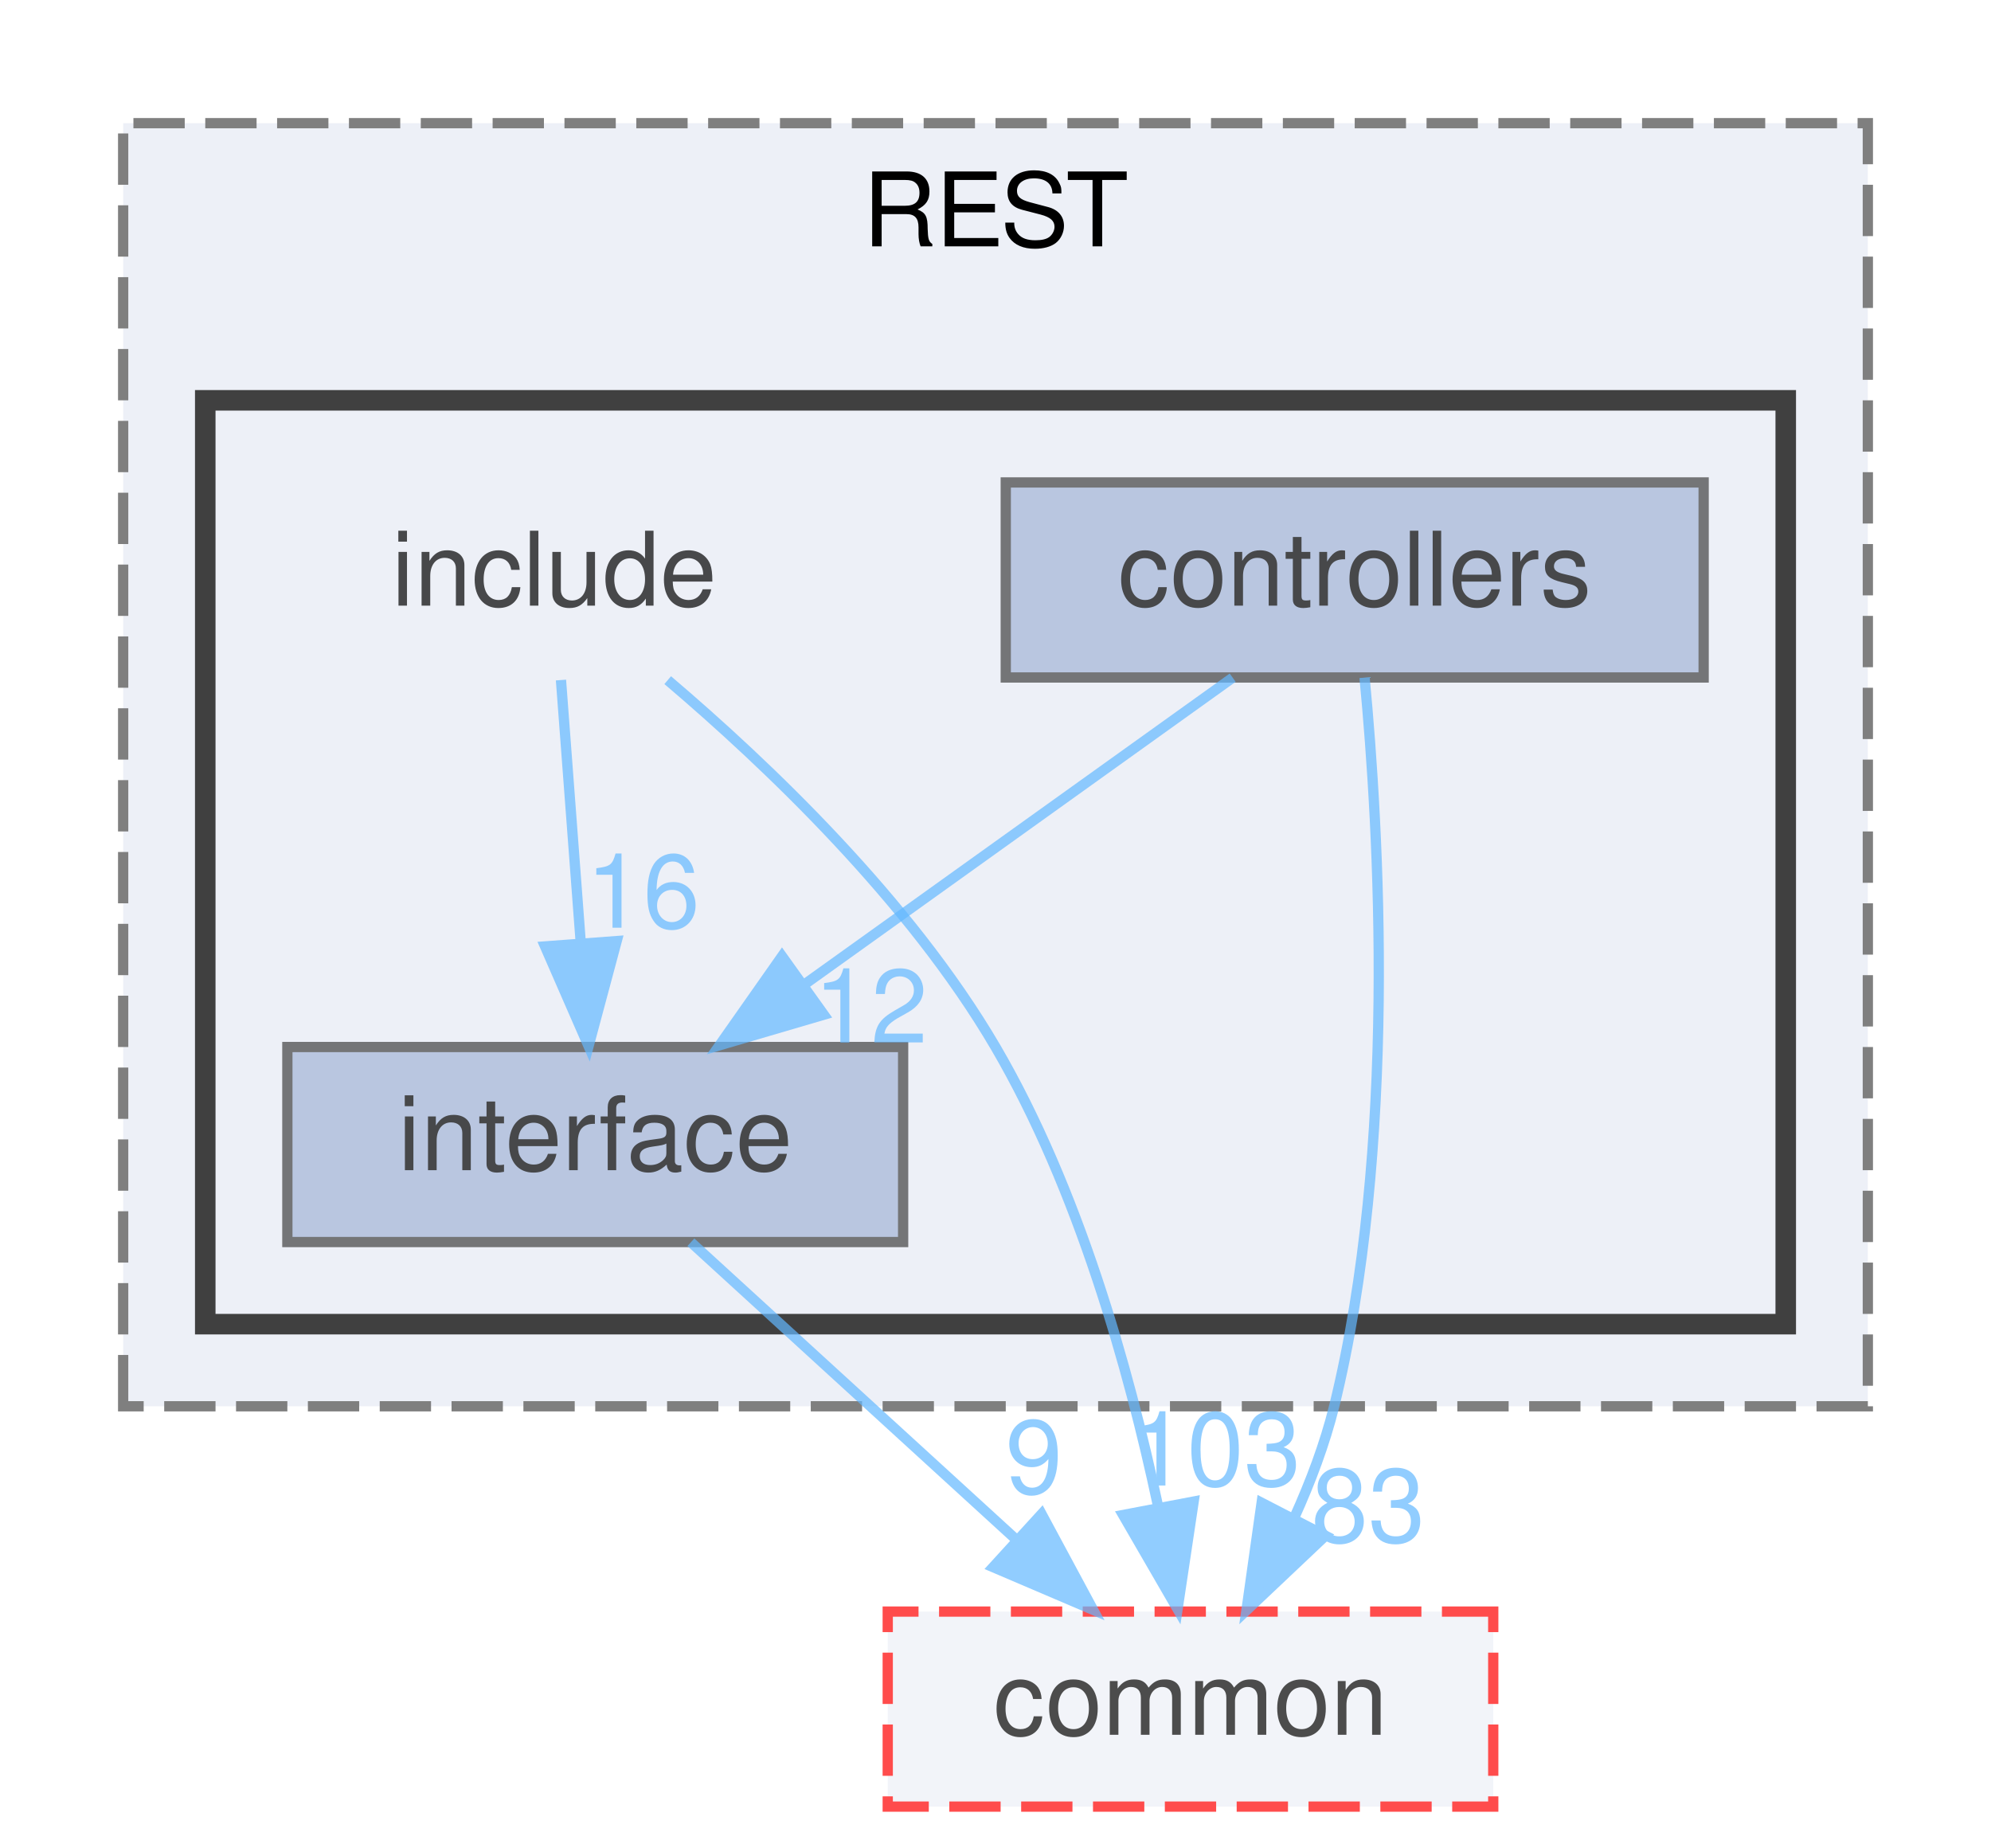
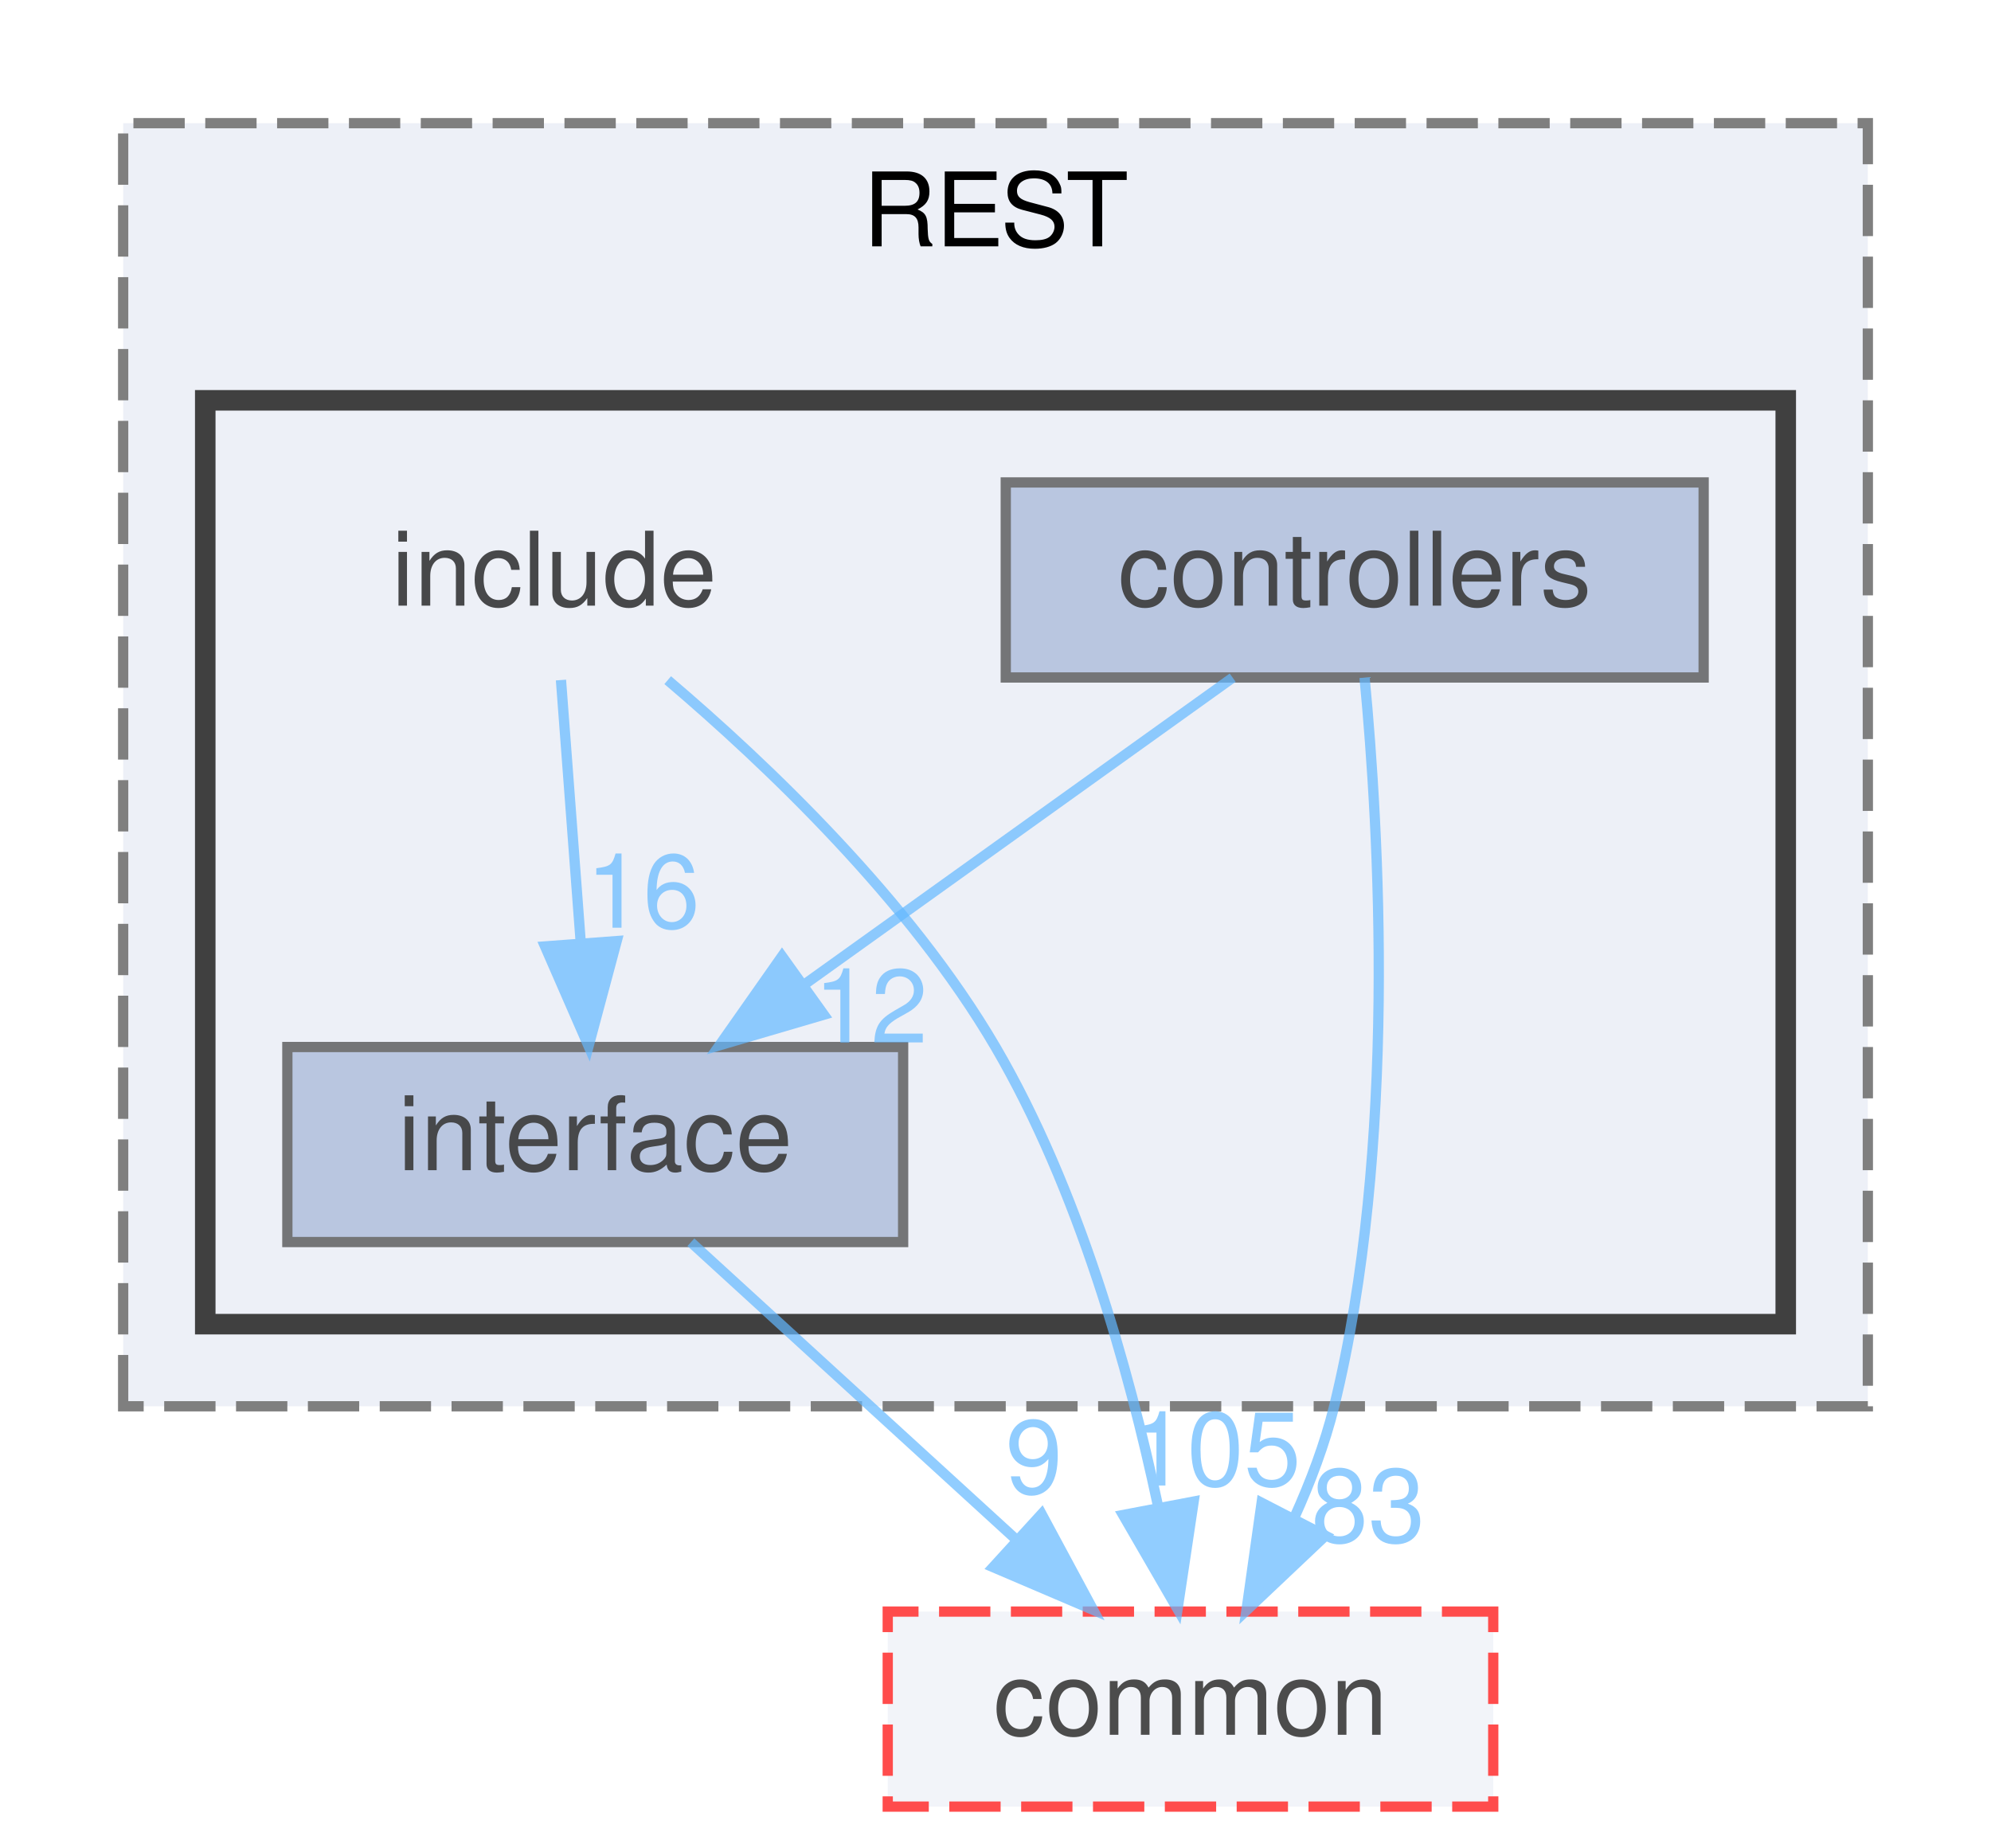
<svg xmlns="http://www.w3.org/2000/svg" xmlns:xlink="http://www.w3.org/1999/xlink" width="194pt" height="180pt" viewBox="0.00 0.00 194.00 180.00">
  <svg id="main" version="1.1" xml:space="preserve">
    <style type="text/css">
.node, .edge {opacity: 0.7;}
.node.selected, .edge.selected {opacity: 1;}
.edge:hover path { stroke: red; }
.edge:hover polygon { stroke: red; fill: red; }
</style>
    <svg id="graph" class="graph">
      <g id="graph0" class="graph" transform="scale(1 1) rotate(0) translate(4 176)">
        <g id="clust1" class="cluster">
          <g id="a_clust1">
            <a xlink:href="dir_499586737141bee5d3e434e54e79097b.html" target="_top" xlink:title="REST">
              <polygon fill="#edf0f7" stroke="#7f7f7f" stroke-dasharray="5,2" points="8,-39 8,-164 178,-164 178,-39 8,-39" />
              <text text-anchor="middle" x="93" y="-152" font-family="Helvetica,sans-Serif" font-size="10.00">REST</text>
            </a>
          </g>
        </g>
        <g id="clust2" class="cluster">
          <g id="a_clust2">
            <a xlink:href="dir_289adc1deaefeb3f2303b552e7e77922.html" target="_top">
              <polygon fill="#edf0f7" stroke="#404040" stroke-width="2" points="16,-47 16,-137 170,-137 170,-47 16,-47" />
            </a>
          </g>
        </g>
        <g id="node1" class="node">
          <text text-anchor="middle" x="50" y="-117" font-family="Helvetica,sans-Serif" font-size="10.00">include</text>
        </g>
        <g id="node3" class="node">
          <g id="a_node3">
            <a xlink:href="dir_1df3d5d21152550c6725e433ad08eccb.html" target="_top" xlink:title="interface">
              <polygon fill="#a2b4d6" stroke="#404040" points="84,-74 24,-74 24,-55 84,-55 84,-74" />
              <text text-anchor="middle" x="54" y="-62" font-family="Helvetica,sans-Serif" font-size="10.00">interface</text>
            </a>
          </g>
        </g>
        <g id="edge1" class="edge">
          <g id="a_edge1">
            <a xlink:href="dir_000009_000011.html" target="_top">
              <path fill="none" stroke="#63b8ff" d="M50.66,-109.75C51.18,-102.8 51.94,-92.85 52.59,-84.13" />
              <polygon fill="#63b8ff" stroke="#63b8ff" points="56.09,-84.32 53.35,-74.09 49.11,-83.8 56.09,-84.32" />
            </a>
          </g>
          <g id="a_edge1-headlabel">
            <a xlink:href="dir_000009_000011.html" target="_top" xlink:title="16">
              <text text-anchor="middle" x="58.65" y="-85.62" font-family="Helvetica,sans-Serif" font-size="10.00" fill="#63b8ff">16</text>
            </a>
          </g>
        </g>
        <g id="node4" class="node">
          <g id="a_node4">
            <a xlink:href="dir_6b87f921a51f760acf501150831df4b5.html" target="_top" xlink:title="common">
              <polygon fill="#edf0f7" stroke="red" stroke-dasharray="5,2" points="141.5,-19 82.5,-19 82.5,0 141.5,0 141.5,-19" />
              <text text-anchor="middle" x="112" y="-7" font-family="Helvetica,sans-Serif" font-size="10.00">common</text>
            </a>
          </g>
        </g>
        <g id="edge2" class="edge">
          <g id="a_edge2">
            <a xlink:href="dir_000009_000000.html" target="_top">
              <path fill="none" stroke="#63b8ff" d="M61.06,-109.74C70.78,-101.48 84.64,-88.28 93,-74 101.09,-60.17 106,-42.61 108.8,-29.45" />
              <polygon fill="#63b8ff" stroke="#63b8ff" points="112.31,-29.72 110.74,-19.24 105.43,-28.41 112.31,-29.72" />
            </a>
          </g>
          <g id="a_edge2-headlabel">
-             <a xlink:href="dir_000009_000000.html" target="_top" xlink:title="103">
-               <text text-anchor="middle" x="114.43" y="-31.28" font-family="Helvetica,sans-Serif" font-size="10.00" fill="#63b8ff">103</text>
+             <a xlink:href="dir_000009_000000.html" target="_top" xlink:title="105">
+               <text text-anchor="middle" x="114.43" y="-31.28" font-family="Helvetica,sans-Serif" font-size="10.00" fill="#63b8ff">105</text>
            </a>
          </g>
        </g>
        <g id="node2" class="node">
          <g id="a_node2">
            <a xlink:href="dir_b53d663f71ce77f01593ad051de20c34.html" target="_top" xlink:title="controllers">
              <polygon fill="#a2b4d6" stroke="#404040" points="162,-129 94,-129 94,-110 162,-110 162,-129" />
              <text text-anchor="middle" x="128" y="-117" font-family="Helvetica,sans-Serif" font-size="10.00">controllers</text>
            </a>
          </g>
        </g>
        <g id="edge3" class="edge">
          <g id="a_edge3">
            <a xlink:href="dir_000003_000011.html" target="_top">
              <path fill="none" stroke="#63b8ff" d="M116.11,-109.98C104.85,-101.92 87.71,-89.65 74.29,-80.03" />
              <polygon fill="#63b8ff" stroke="#63b8ff" points="76.27,-77.15 66.11,-74.17 72.2,-82.84 76.27,-77.15" />
            </a>
          </g>
          <g id="a_edge3-headlabel">
            <a xlink:href="dir_000003_000011.html" target="_top" xlink:title="12">
              <text text-anchor="middle" x="80.85" y="-74.43" font-family="Helvetica,sans-Serif" font-size="10.00" fill="#63b8ff">12</text>
            </a>
          </g>
        </g>
        <g id="edge4" class="edge">
          <g id="a_edge4">
            <a xlink:href="dir_000003_000000.html" target="_top">
              <path fill="none" stroke="#63b8ff" d="M128.96,-109.99C130.37,-95.27 132.19,-64.21 126,-39 125.1,-35.36 123.7,-31.64 122.11,-28.14" />
              <polygon fill="#63b8ff" stroke="#63b8ff" points="125.15,-26.39 117.45,-19.11 118.93,-29.6 125.15,-26.39" />
            </a>
          </g>
          <g id="a_edge4-headlabel">
            <a xlink:href="dir_000003_000000.html" target="_top" xlink:title="83">
              <text text-anchor="middle" x="129.32" y="-25.78" font-family="Helvetica,sans-Serif" font-size="10.00" fill="#63b8ff">83</text>
            </a>
          </g>
        </g>
        <g id="edge5" class="edge">
          <g id="a_edge5">
            <a xlink:href="dir_000011_000000.html" target="_top">
              <path fill="none" stroke="#63b8ff" d="M63.32,-54.98C71.81,-47.23 84.56,-35.58 94.88,-26.14" />
              <polygon fill="#63b8ff" stroke="#63b8ff" points="97.49,-28.5 102.51,-19.17 92.77,-23.33 97.49,-28.5" />
            </a>
          </g>
          <g id="a_edge5-headlabel">
            <a xlink:href="dir_000011_000000.html" target="_top" xlink:title="9">
              <text text-anchor="middle" x="96.75" y="-30.52" font-family="Helvetica,sans-Serif" font-size="10.00" fill="#63b8ff">9</text>
            </a>
          </g>
        </g>
      </g>
    </svg>
  </svg>
  <style type="text/css">

[data-mouse-over-selected='false'] { opacity: 0.7; }
[data-mouse-over-selected='true']  { opacity: 1.0; }

</style>
</svg>
